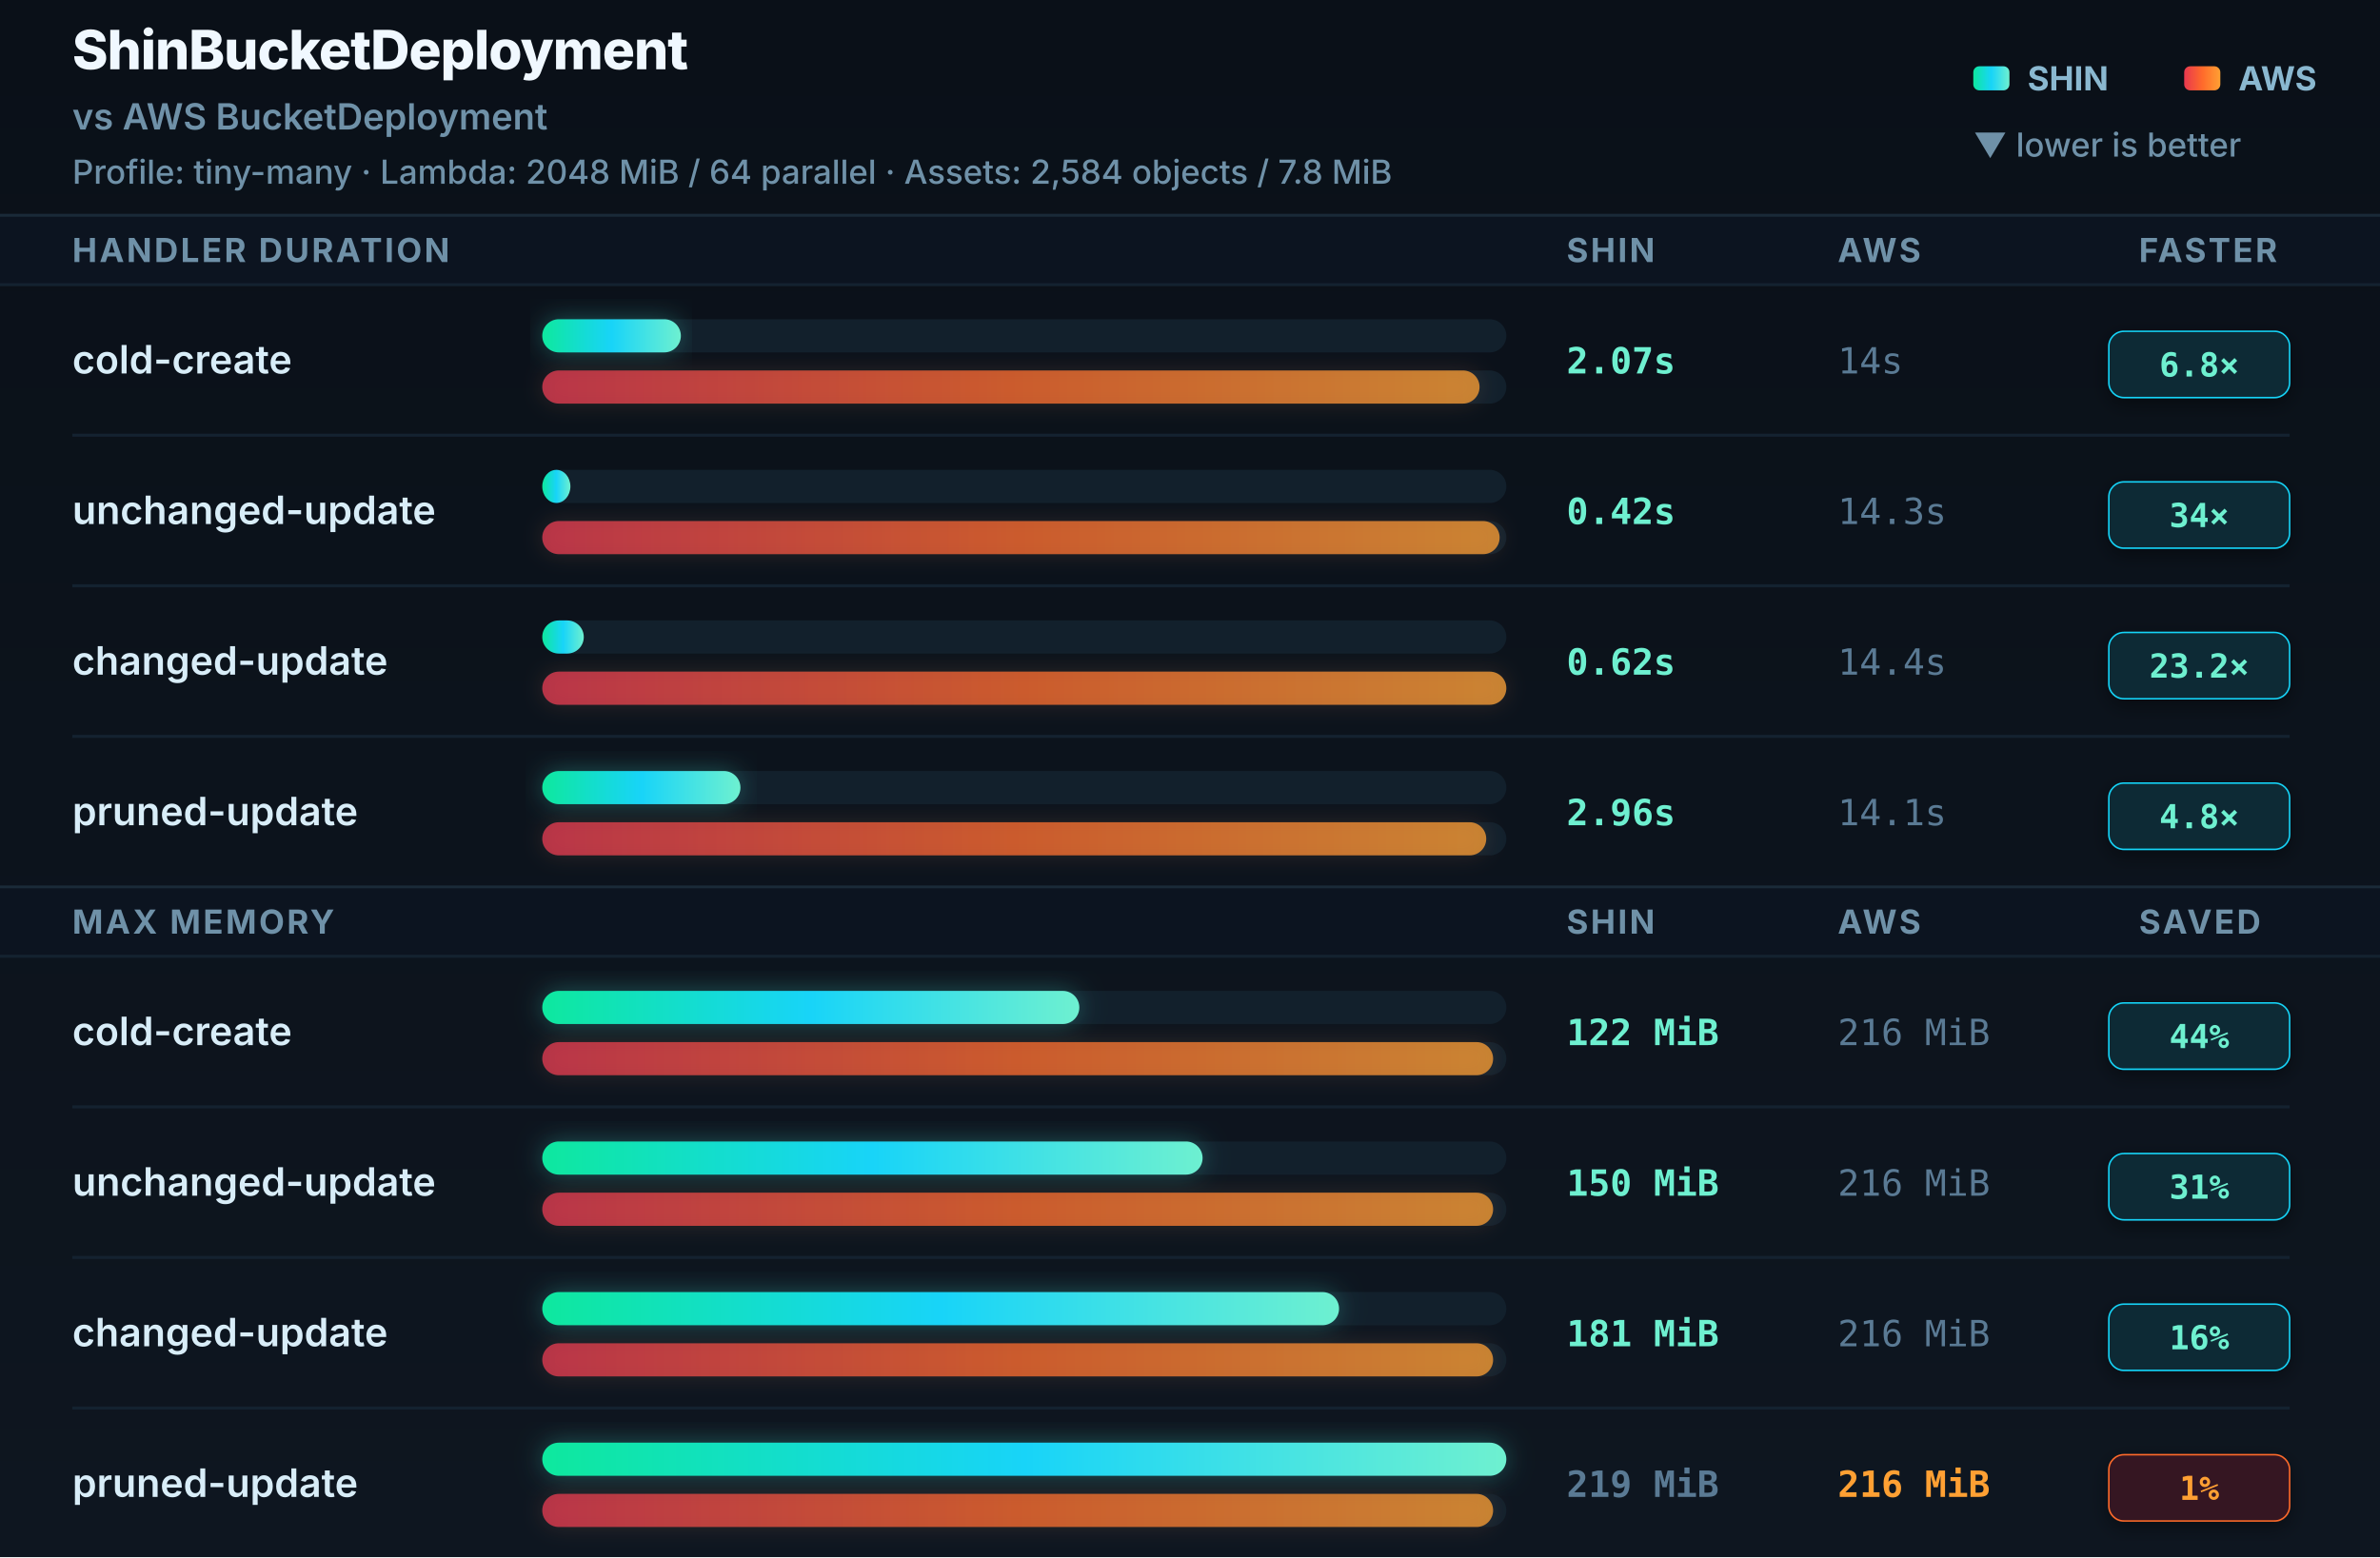
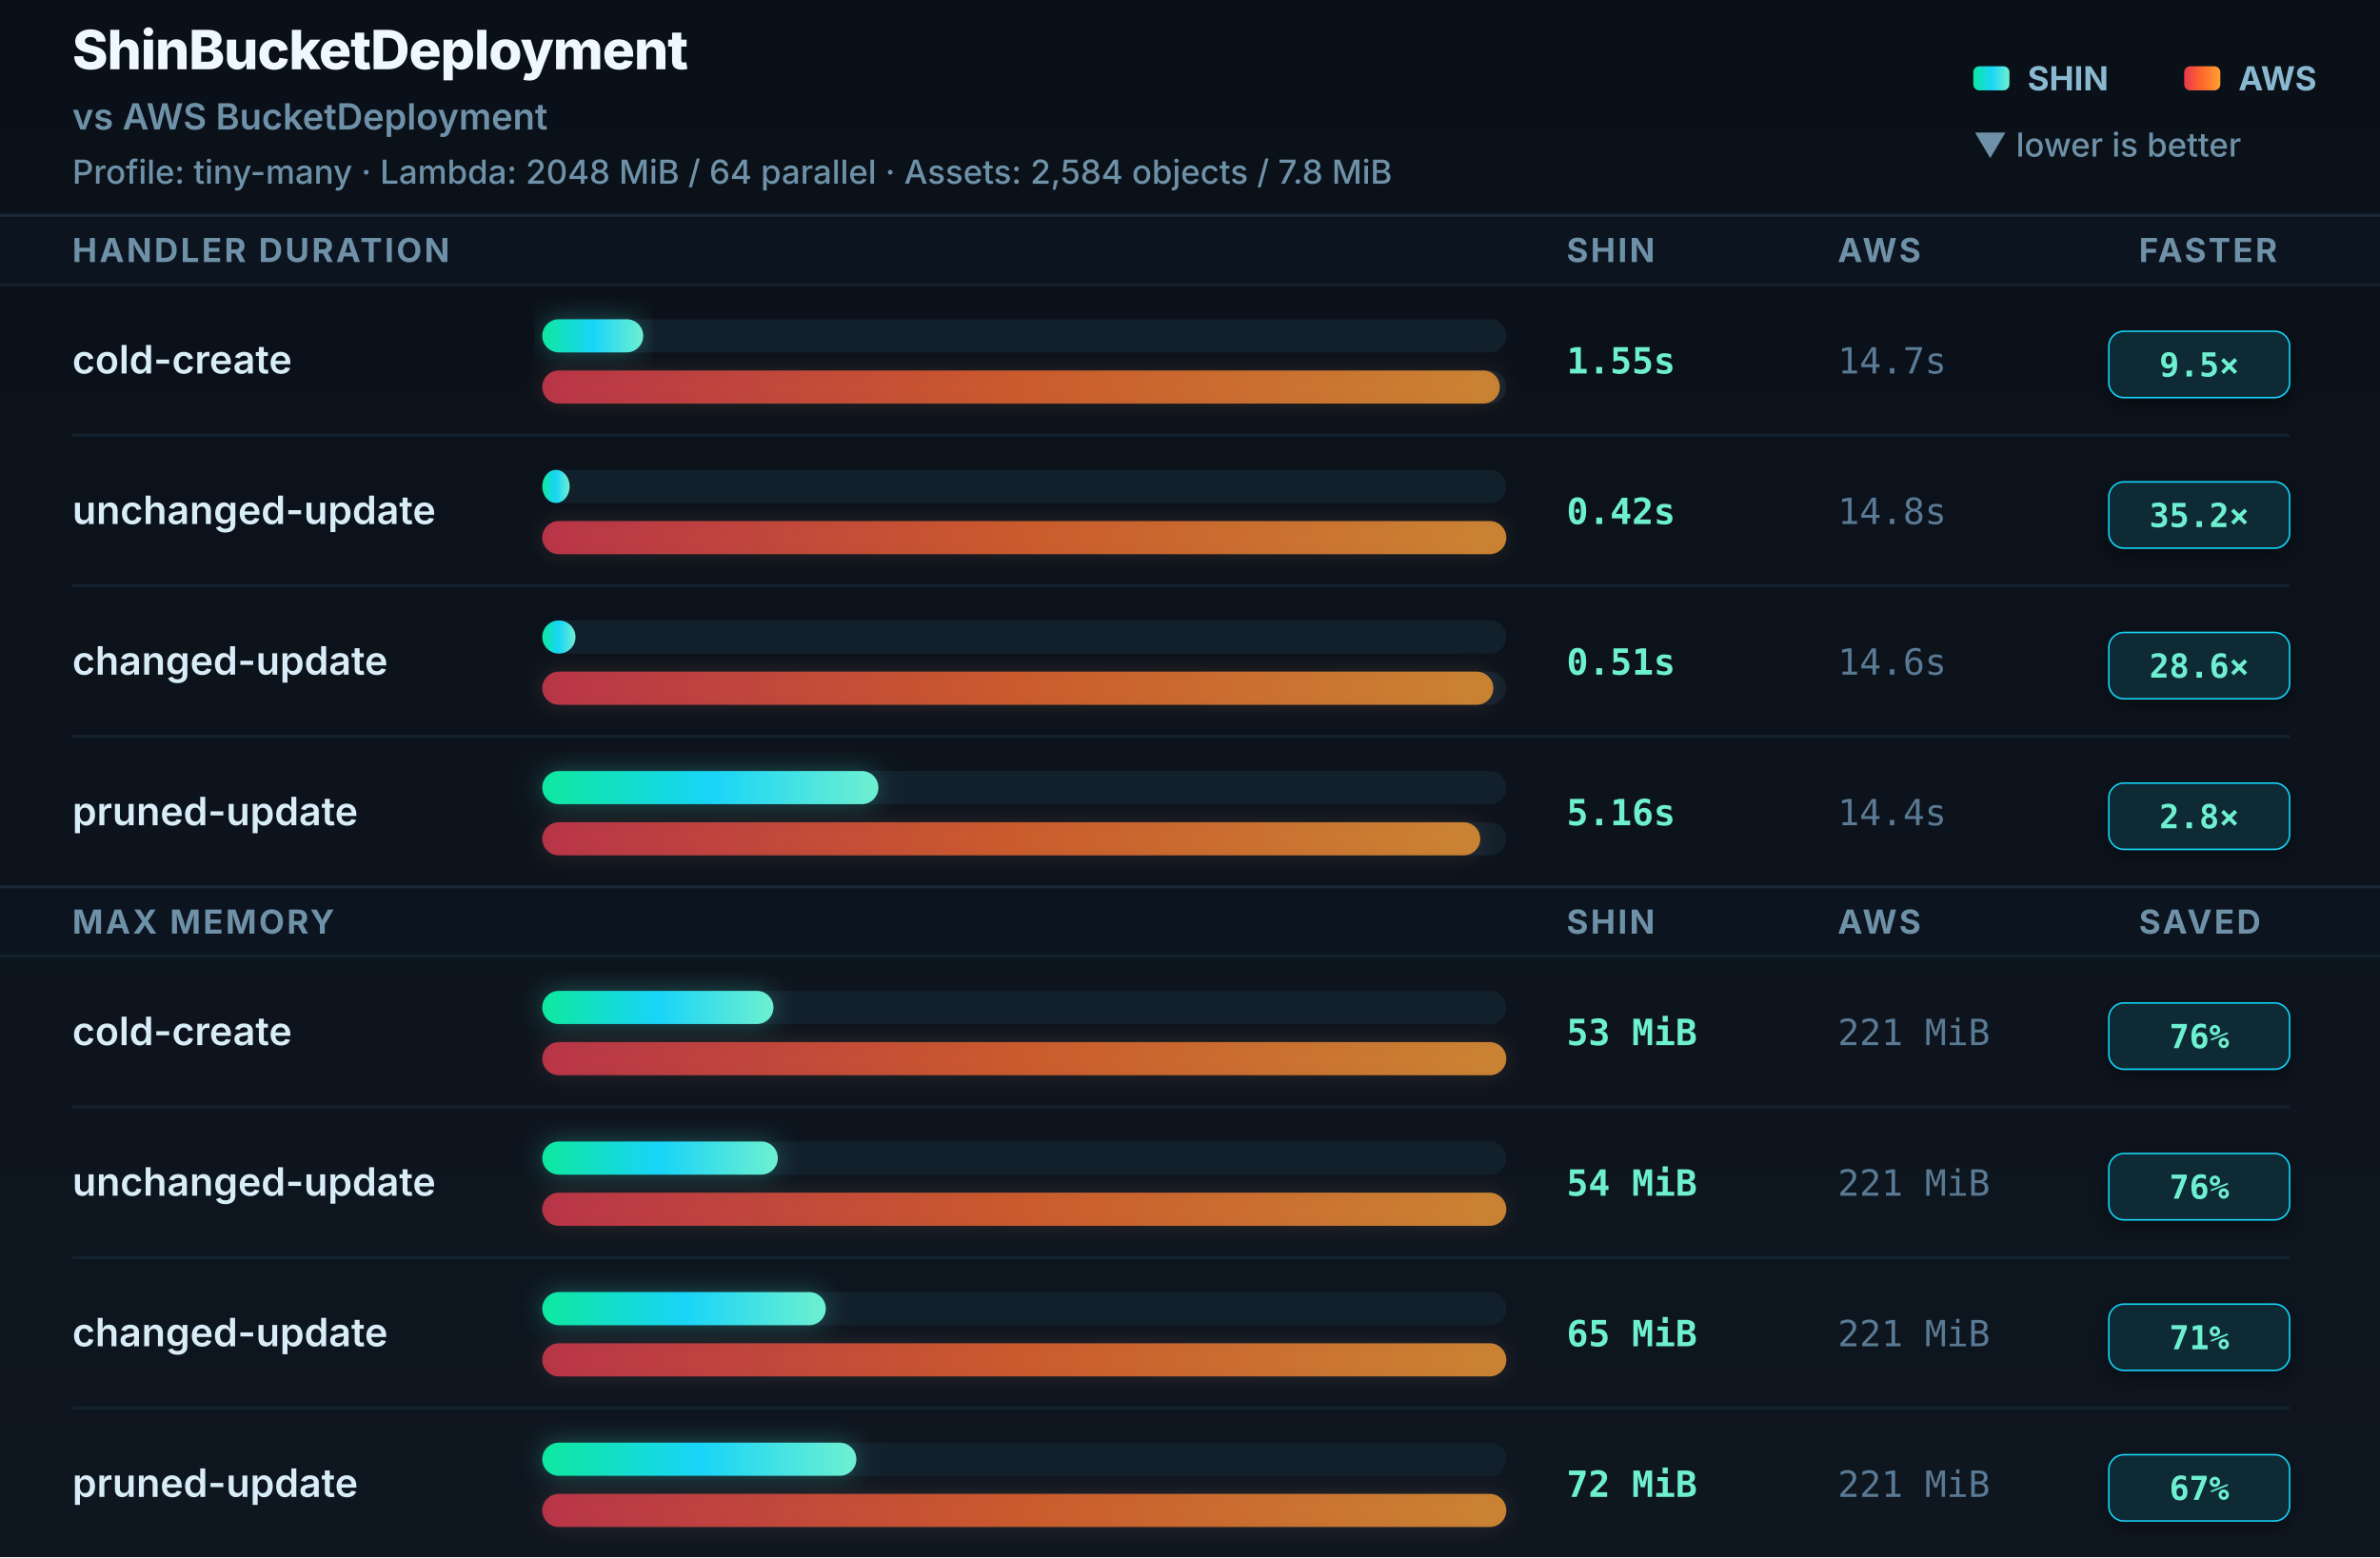
<svg xmlns="http://www.w3.org/2000/svg" width="790" height="517" viewBox="0 0 790 517" role="img" aria-labelledby="title desc">
  <defs>
    <linearGradient id="shin" x1="0" y1="0" x2="1" y2="0">
      <stop offset="0" stop-color="#0ee89e" />
      <stop offset="0.5" stop-color="#18d4f8" />
      <stop offset="1" stop-color="#6ef0d0" />
    </linearGradient>
    <linearGradient id="aws" x1="0" y1="0" x2="1" y2="0">
      <stop offset="0" stop-color="#e8384f" />
      <stop offset="0.5" stop-color="#ff6a2b" />
      <stop offset="1" stop-color="#ffa033" />
    </linearGradient>
    <linearGradient id="bgGrad" x1="0" y1="0" x2="0" y2="1">
      <stop offset="0" stop-color="#0a1018" />
      <stop offset="1" stop-color="#0e1620" />
    </linearGradient>
    <filter id="gS" x="-8%" y="-60%" width="116%" height="220%">
      <feGaussianBlur in="SourceGraphic" stdDeviation="4" />
      <feColorMatrix type="matrix" values="0 0 0 0 0.06 0 0 0 0 0.85 0 0 0 0 0.7 0 0 0 0.6 0" />
    </filter>
    <filter id="gA" x="-8%" y="-60%" width="116%" height="220%">
      <feGaussianBlur in="SourceGraphic" stdDeviation="3.5" />
      <feColorMatrix type="matrix" values="0 0 0 0 0.95 0 0 0 0 0.35 0 0 0 0 0.15 0 0 0 0.4 0" />
    </filter>
    <filter id="badgeShadow" x="-20%" y="-30%" width="140%" height="160%">
      <feDropShadow dx="0" dy="2" stdDeviation="3" flood-color="#000" flood-opacity="0.4" />
    </filter>
  </defs>
  <rect width="790" height="517" fill="url(#bgGrad)" />
  <text x="24" y="23" font-family="Inter, -apple-system, sans-serif" font-size="18" font-weight="800" fill="#f0f8ff" letter-spacing="-0.3">ShinBucketDeployment</text>
  <text x="24" y="43" font-family="Inter, -apple-system, sans-serif" font-size="12" font-weight="600" fill="#6f91a8">vs AWS BucketDeployment</text>
  <text x="24" y="61" font-family="Inter, -apple-system, sans-serif" font-size="11" font-weight="500" fill="#6f91a8">Profile: tiny-many · Lambda: 2048 MiB / 64 parallel · Assets: 2,584 objects / 7.8 MiB</text>
  <rect x="655" y="22" width="12" height="8" rx="2" fill="url(#shin)" />
  <text x="673" y="30" font-family="Inter, -apple-system, sans-serif" font-size="11" font-weight="700" fill="#8ab8d0">SHIN</text>
  <rect x="725" y="22" width="12" height="8" rx="2" fill="url(#aws)" />
  <text x="743" y="30" font-family="Inter, -apple-system, sans-serif" font-size="11" font-weight="700" fill="#8ab8d0">AWS</text>
  <text x="655" y="52" font-family="Inter, -apple-system, sans-serif" font-size="11" font-weight="500" fill="#6f91a8">▼ lower is better</text>
  <rect x="0" y="71" width="790" height="1" fill="#1a2a38" />
  <rect y="72" width="790" height="22" fill="#0c1420" />
  <text x="24" y="87" font-family="Inter, -apple-system, sans-serif" font-size="11" font-weight="700" fill="#6f91a8" letter-spacing="0.8">HANDLER DURATION</text>
  <text x="520" y="87" font-family="Inter, -apple-system, sans-serif" font-size="11" font-weight="700" fill="#6f91a8" letter-spacing="0.8">SHIN</text>
  <text x="610" y="87" font-family="Inter, -apple-system, sans-serif" font-size="11" font-weight="700" fill="#6f91a8" letter-spacing="0.8">AWS</text>
  <text x="710" y="87" font-family="Inter, -apple-system, sans-serif" font-size="11" font-weight="700" fill="#6f91a8" letter-spacing="0.8">FASTER</text>
  <rect x="0" y="94" width="790" height="1" fill="#142230" />
  <text x="24" y="124" font-family="Inter, -apple-system, sans-serif" font-size="13" font-weight="600" fill="#d8edf8">cold-create</text>
  <rect x="180" y="106" width="320" height="11" rx="5.5" fill="#12202c" />
-   <rect x="180" y="106" width="46" height="11" rx="5.5" fill="url(#shin)" filter="url(#gS)" opacity="0.5" />
-   <rect x="180" y="106" width="46" height="11" rx="5.5" fill="url(#shin)" />
+   <rect x="180" y="106" width="33.514" height="11" rx="5.5" fill="url(#shin)" filter="url(#gS)" opacity="0.5" />
+   <rect x="180" y="106" width="33.514" height="11" rx="5.5" fill="url(#shin)" />
  <rect x="180" y="123" width="320" height="11" rx="5.5" fill="#12202c" />
-   <rect x="180" y="123" width="311.111" height="11" rx="5.5" fill="url(#aws)" filter="url(#gA)" opacity="0.35" />
-   <rect x="180" y="123" width="311.111" height="11" rx="5.5" fill="url(#aws)" opacity="0.75" />
-   <text x="520" y="124" font-family="JetBrains Mono, monospace" font-size="12" font-weight="700" fill="#6ef0d0">2.07s</text>
-   <text x="610" y="124" font-family="JetBrains Mono, monospace" font-size="12" font-weight="400" fill="#5a7a94">14s</text>
+   <rect x="180" y="123" width="317.838" height="11" rx="5.5" fill="url(#aws)" filter="url(#gA)" opacity="0.35" />
+   <rect x="180" y="123" width="317.838" height="11" rx="5.5" fill="url(#aws)" opacity="0.75" />
+   <text x="520" y="124" font-family="JetBrains Mono, monospace" font-size="12" font-weight="700" fill="#6ef0d0">1.55s</text>
+   <text x="610" y="124" font-family="JetBrains Mono, monospace" font-size="12" font-weight="400" fill="#5a7a94">14.7s</text>
  <rect x="700" y="110" width="60" height="22" rx="5" fill="#082b35" stroke="#18d4f8" stroke-width="0.5" filter="url(#badgeShadow)" />
-   <text x="730" y="125" text-anchor="middle" font-family="JetBrains Mono, monospace" font-size="11" font-weight="800" fill="#6ef0d0">6.8×</text>
+   <text x="730" y="125" text-anchor="middle" font-family="JetBrains Mono, monospace" font-size="11" font-weight="800" fill="#6ef0d0">9.5×</text>
  <rect x="24" y="144" width="736" height="1" fill="#142230" />
  <text x="24" y="174" font-family="Inter, -apple-system, sans-serif" font-size="13" font-weight="600" fill="#d8edf8">unchanged-update</text>
  <rect x="180" y="156" width="320" height="11" rx="5.5" fill="#12202c" />
-   <rect x="180" y="156" width="9.333" height="11" rx="5.5" fill="url(#shin)" />
+   <rect x="180" y="156" width="9.081" height="11" rx="5.5" fill="url(#shin)" />
  <rect x="180" y="173" width="320" height="11" rx="5.5" fill="#12202c" />
-   <rect x="180" y="173" width="317.778" height="11" rx="5.5" fill="url(#aws)" filter="url(#gA)" opacity="0.35" />
-   <rect x="180" y="173" width="317.778" height="11" rx="5.5" fill="url(#aws)" opacity="0.75" />
+   <rect x="180" y="173" width="320" height="11" rx="5.5" fill="url(#aws)" filter="url(#gA)" opacity="0.35" />
+   <rect x="180" y="173" width="320" height="11" rx="5.5" fill="url(#aws)" opacity="0.75" />
  <text x="520" y="174" font-family="JetBrains Mono, monospace" font-size="12" font-weight="700" fill="#6ef0d0">0.42s</text>
-   <text x="610" y="174" font-family="JetBrains Mono, monospace" font-size="12" font-weight="400" fill="#5a7a94">14.3s</text>
+   <text x="610" y="174" font-family="JetBrains Mono, monospace" font-size="12" font-weight="400" fill="#5a7a94">14.8s</text>
  <rect x="700" y="160" width="60" height="22" rx="5" fill="#082b35" stroke="#18d4f8" stroke-width="0.5" filter="url(#badgeShadow)" />
-   <text x="730" y="175" text-anchor="middle" font-family="JetBrains Mono, monospace" font-size="11" font-weight="800" fill="#6ef0d0">34×</text>
+   <text x="730" y="175" text-anchor="middle" font-family="JetBrains Mono, monospace" font-size="11" font-weight="800" fill="#6ef0d0">35.2×</text>
  <rect x="24" y="194" width="736" height="1" fill="#142230" />
  <text x="24" y="224" font-family="Inter, -apple-system, sans-serif" font-size="13" font-weight="600" fill="#d8edf8">changed-update</text>
  <rect x="180" y="206" width="320" height="11" rx="5.5" fill="#12202c" />
-   <rect x="180" y="206" width="13.778" height="11" rx="5.5" fill="url(#shin)" />
+   <rect x="180" y="206" width="11.027" height="11" rx="5.5" fill="url(#shin)" />
  <rect x="180" y="223" width="320" height="11" rx="5.5" fill="#12202c" />
-   <rect x="180" y="223" width="320" height="11" rx="5.5" fill="url(#aws)" filter="url(#gA)" opacity="0.35" />
-   <rect x="180" y="223" width="320" height="11" rx="5.5" fill="url(#aws)" opacity="0.75" />
-   <text x="520" y="224" font-family="JetBrains Mono, monospace" font-size="12" font-weight="700" fill="#6ef0d0">0.62s</text>
-   <text x="610" y="224" font-family="JetBrains Mono, monospace" font-size="12" font-weight="400" fill="#5a7a94">14.4s</text>
+   <rect x="180" y="223" width="315.676" height="11" rx="5.5" fill="url(#aws)" filter="url(#gA)" opacity="0.35" />
+   <rect x="180" y="223" width="315.676" height="11" rx="5.5" fill="url(#aws)" opacity="0.75" />
+   <text x="520" y="224" font-family="JetBrains Mono, monospace" font-size="12" font-weight="700" fill="#6ef0d0">0.51s</text>
+   <text x="610" y="224" font-family="JetBrains Mono, monospace" font-size="12" font-weight="400" fill="#5a7a94">14.6s</text>
  <rect x="700" y="210" width="60" height="22" rx="5" fill="#082b35" stroke="#18d4f8" stroke-width="0.5" filter="url(#badgeShadow)" />
-   <text x="730" y="225" text-anchor="middle" font-family="JetBrains Mono, monospace" font-size="11" font-weight="800" fill="#6ef0d0">23.2×</text>
+   <text x="730" y="225" text-anchor="middle" font-family="JetBrains Mono, monospace" font-size="11" font-weight="800" fill="#6ef0d0">28.6×</text>
  <rect x="24" y="244" width="736" height="1" fill="#142230" />
  <text x="24" y="274" font-family="Inter, -apple-system, sans-serif" font-size="13" font-weight="600" fill="#d8edf8">pruned-update</text>
  <rect x="180" y="256" width="320" height="11" rx="5.5" fill="#12202c" />
-   <rect x="180" y="256" width="65.778" height="11" rx="5.5" fill="url(#shin)" filter="url(#gS)" opacity="0.5" />
-   <rect x="180" y="256" width="65.778" height="11" rx="5.5" fill="url(#shin)" />
+   <rect x="180" y="256" width="111.568" height="11" rx="5.5" fill="url(#shin)" filter="url(#gS)" opacity="0.5" />
+   <rect x="180" y="256" width="111.568" height="11" rx="5.5" fill="url(#shin)" />
  <rect x="180" y="273" width="320" height="11" rx="5.5" fill="#12202c" />
-   <rect x="180" y="273" width="313.333" height="11" rx="5.5" fill="url(#aws)" filter="url(#gA)" opacity="0.35" />
-   <rect x="180" y="273" width="313.333" height="11" rx="5.5" fill="url(#aws)" opacity="0.75" />
-   <text x="520" y="274" font-family="JetBrains Mono, monospace" font-size="12" font-weight="700" fill="#6ef0d0">2.96s</text>
-   <text x="610" y="274" font-family="JetBrains Mono, monospace" font-size="12" font-weight="400" fill="#5a7a94">14.1s</text>
+   <rect x="180" y="273" width="311.351" height="11" rx="5.5" fill="url(#aws)" filter="url(#gA)" opacity="0.35" />
+   <rect x="180" y="273" width="311.351" height="11" rx="5.5" fill="url(#aws)" opacity="0.75" />
+   <text x="520" y="274" font-family="JetBrains Mono, monospace" font-size="12" font-weight="700" fill="#6ef0d0">5.16s</text>
+   <text x="610" y="274" font-family="JetBrains Mono, monospace" font-size="12" font-weight="400" fill="#5a7a94">14.4s</text>
  <rect x="700" y="260" width="60" height="22" rx="5" fill="#082b35" stroke="#18d4f8" stroke-width="0.5" filter="url(#badgeShadow)" />
-   <text x="730" y="275" text-anchor="middle" font-family="JetBrains Mono, monospace" font-size="11" font-weight="800" fill="#6ef0d0">4.8×</text>
+   <text x="730" y="275" text-anchor="middle" font-family="JetBrains Mono, monospace" font-size="11" font-weight="800" fill="#6ef0d0">2.8×</text>
  <rect x="0" y="294" width="790" height="1" fill="#1a2a38" />
  <rect y="295" width="790" height="22" fill="#0c1420" />
  <text x="24" y="310" font-family="Inter, -apple-system, sans-serif" font-size="11" font-weight="700" fill="#6f91a8" letter-spacing="0.8">MAX MEMORY</text>
  <text x="520" y="310" font-family="Inter, -apple-system, sans-serif" font-size="11" font-weight="700" fill="#6f91a8" letter-spacing="0.8">SHIN</text>
  <text x="610" y="310" font-family="Inter, -apple-system, sans-serif" font-size="11" font-weight="700" fill="#6f91a8" letter-spacing="0.8">AWS</text>
  <text x="710" y="310" font-family="Inter, -apple-system, sans-serif" font-size="11" font-weight="700" fill="#6f91a8" letter-spacing="0.8">SAVED</text>
  <rect x="0" y="317" width="790" height="1" fill="#142230" />
  <text x="24" y="347" font-family="Inter, -apple-system, sans-serif" font-size="13" font-weight="600" fill="#d8edf8">cold-create</text>
  <rect x="180" y="329" width="320" height="11" rx="5.5" fill="#12202c" />
-   <rect x="180" y="329" width="178.265" height="11" rx="5.5" fill="url(#shin)" filter="url(#gS)" opacity="0.5" />
-   <rect x="180" y="329" width="178.265" height="11" rx="5.5" fill="url(#shin)" />
+   <rect x="180" y="329" width="76.742" height="11" rx="5.5" fill="url(#shin)" filter="url(#gS)" opacity="0.5" />
+   <rect x="180" y="329" width="76.742" height="11" rx="5.5" fill="url(#shin)" />
  <rect x="180" y="346" width="320" height="11" rx="5.5" fill="#12202c" />
-   <rect x="180" y="346" width="315.616" height="11" rx="5.5" fill="url(#aws)" filter="url(#gA)" opacity="0.35" />
-   <rect x="180" y="346" width="315.616" height="11" rx="5.5" fill="url(#aws)" opacity="0.75" />
-   <text x="520" y="347" font-family="JetBrains Mono, monospace" font-size="12" font-weight="700" fill="#6ef0d0">122 MiB</text>
-   <text x="610" y="347" font-family="JetBrains Mono, monospace" font-size="12" font-weight="400" fill="#5a7a94">216 MiB</text>
+   <rect x="180" y="346" width="320" height="11" rx="5.5" fill="url(#aws)" filter="url(#gA)" opacity="0.35" />
+   <rect x="180" y="346" width="320" height="11" rx="5.5" fill="url(#aws)" opacity="0.75" />
+   <text x="520" y="347" font-family="JetBrains Mono, monospace" font-size="12" font-weight="700" fill="#6ef0d0">53 MiB</text>
+   <text x="610" y="347" font-family="JetBrains Mono, monospace" font-size="12" font-weight="400" fill="#5a7a94">221 MiB</text>
  <rect x="700" y="333" width="60" height="22" rx="5" fill="#082b35" stroke="#18d4f8" stroke-width="0.5" filter="url(#badgeShadow)" />
-   <text x="730" y="348" text-anchor="middle" font-family="JetBrains Mono, monospace" font-size="11" font-weight="800" fill="#6ef0d0">44%</text>
+   <text x="730" y="348" text-anchor="middle" font-family="JetBrains Mono, monospace" font-size="11" font-weight="800" fill="#6ef0d0">76%</text>
  <rect x="24" y="367" width="736" height="1" fill="#142230" />
  <text x="24" y="397" font-family="Inter, -apple-system, sans-serif" font-size="13" font-weight="600" fill="#d8edf8">unchanged-update</text>
  <rect x="180" y="379" width="320" height="11" rx="5.5" fill="#12202c" />
-   <rect x="180" y="379" width="219.178" height="11" rx="5.5" fill="url(#shin)" filter="url(#gS)" opacity="0.5" />
-   <rect x="180" y="379" width="219.178" height="11" rx="5.5" fill="url(#shin)" />
+   <rect x="180" y="379" width="78.19" height="11" rx="5.5" fill="url(#shin)" filter="url(#gS)" opacity="0.5" />
+   <rect x="180" y="379" width="78.19" height="11" rx="5.5" fill="url(#shin)" />
  <rect x="180" y="396" width="320" height="11" rx="5.5" fill="#12202c" />
-   <rect x="180" y="396" width="315.616" height="11" rx="5.5" fill="url(#aws)" filter="url(#gA)" opacity="0.35" />
-   <rect x="180" y="396" width="315.616" height="11" rx="5.5" fill="url(#aws)" opacity="0.75" />
-   <text x="520" y="397" font-family="JetBrains Mono, monospace" font-size="12" font-weight="700" fill="#6ef0d0">150 MiB</text>
-   <text x="610" y="397" font-family="JetBrains Mono, monospace" font-size="12" font-weight="400" fill="#5a7a94">216 MiB</text>
+   <rect x="180" y="396" width="320" height="11" rx="5.5" fill="url(#aws)" filter="url(#gA)" opacity="0.35" />
+   <rect x="180" y="396" width="320" height="11" rx="5.5" fill="url(#aws)" opacity="0.75" />
+   <text x="520" y="397" font-family="JetBrains Mono, monospace" font-size="12" font-weight="700" fill="#6ef0d0">54 MiB</text>
+   <text x="610" y="397" font-family="JetBrains Mono, monospace" font-size="12" font-weight="400" fill="#5a7a94">221 MiB</text>
  <rect x="700" y="383" width="60" height="22" rx="5" fill="#082b35" stroke="#18d4f8" stroke-width="0.5" filter="url(#badgeShadow)" />
-   <text x="730" y="398" text-anchor="middle" font-family="JetBrains Mono, monospace" font-size="11" font-weight="800" fill="#6ef0d0">31%</text>
+   <text x="730" y="398" text-anchor="middle" font-family="JetBrains Mono, monospace" font-size="11" font-weight="800" fill="#6ef0d0">76%</text>
  <rect x="24" y="417" width="736" height="1" fill="#142230" />
  <text x="24" y="447" font-family="Inter, -apple-system, sans-serif" font-size="13" font-weight="600" fill="#d8edf8">changed-update</text>
  <rect x="180" y="429" width="320" height="11" rx="5.5" fill="#12202c" />
-   <rect x="180" y="429" width="264.475" height="11" rx="5.5" fill="url(#shin)" filter="url(#gS)" opacity="0.5" />
-   <rect x="180" y="429" width="264.475" height="11" rx="5.5" fill="url(#shin)" />
+   <rect x="180" y="429" width="94.118" height="11" rx="5.5" fill="url(#shin)" filter="url(#gS)" opacity="0.5" />
+   <rect x="180" y="429" width="94.118" height="11" rx="5.5" fill="url(#shin)" />
  <rect x="180" y="446" width="320" height="11" rx="5.5" fill="#12202c" />
-   <rect x="180" y="446" width="315.616" height="11" rx="5.5" fill="url(#aws)" filter="url(#gA)" opacity="0.35" />
-   <rect x="180" y="446" width="315.616" height="11" rx="5.5" fill="url(#aws)" opacity="0.75" />
-   <text x="520" y="447" font-family="JetBrains Mono, monospace" font-size="12" font-weight="700" fill="#6ef0d0">181 MiB</text>
-   <text x="610" y="447" font-family="JetBrains Mono, monospace" font-size="12" font-weight="400" fill="#5a7a94">216 MiB</text>
+   <rect x="180" y="446" width="320" height="11" rx="5.5" fill="url(#aws)" filter="url(#gA)" opacity="0.35" />
+   <rect x="180" y="446" width="320" height="11" rx="5.5" fill="url(#aws)" opacity="0.75" />
+   <text x="520" y="447" font-family="JetBrains Mono, monospace" font-size="12" font-weight="700" fill="#6ef0d0">65 MiB</text>
+   <text x="610" y="447" font-family="JetBrains Mono, monospace" font-size="12" font-weight="400" fill="#5a7a94">221 MiB</text>
  <rect x="700" y="433" width="60" height="22" rx="5" fill="#082b35" stroke="#18d4f8" stroke-width="0.5" filter="url(#badgeShadow)" />
-   <text x="730" y="448" text-anchor="middle" font-family="JetBrains Mono, monospace" font-size="11" font-weight="800" fill="#6ef0d0">16%</text>
+   <text x="730" y="448" text-anchor="middle" font-family="JetBrains Mono, monospace" font-size="11" font-weight="800" fill="#6ef0d0">71%</text>
  <rect x="24" y="467" width="736" height="1" fill="#142230" />
  <text x="24" y="497" font-family="Inter, -apple-system, sans-serif" font-size="13" font-weight="600" fill="#d8edf8">pruned-update</text>
  <rect x="180" y="479" width="320" height="11" rx="5.5" fill="#12202c" />
-   <rect x="180" y="479" width="320" height="11" rx="5.5" fill="url(#shin)" filter="url(#gS)" opacity="0.5" />
-   <rect x="180" y="479" width="320" height="11" rx="5.5" fill="url(#shin)" />
+   <rect x="180" y="479" width="104.253" height="11" rx="5.5" fill="url(#shin)" filter="url(#gS)" opacity="0.5" />
+   <rect x="180" y="479" width="104.253" height="11" rx="5.5" fill="url(#shin)" />
  <rect x="180" y="496" width="320" height="11" rx="5.5" fill="#12202c" />
-   <rect x="180" y="496" width="315.616" height="11" rx="5.5" fill="url(#aws)" filter="url(#gA)" opacity="0.35" />
-   <rect x="180" y="496" width="315.616" height="11" rx="5.5" fill="url(#aws)" opacity="0.75" />
-   <text x="520" y="497" font-family="JetBrains Mono, monospace" font-size="12" font-weight="700" fill="#5a7a94">219 MiB</text>
-   <text x="610" y="497" font-family="JetBrains Mono, monospace" font-size="12" font-weight="700" fill="#ffa033">216 MiB</text>
-   <rect x="700" y="483" width="60" height="22" rx="5" fill="#341821" stroke="#ff6a2b" stroke-width="0.5" filter="url(#badgeShadow)" />
-   <text x="730" y="498" text-anchor="middle" font-family="JetBrains Mono, monospace" font-size="11" font-weight="800" fill="#ffa033">1%</text>
+   <rect x="180" y="496" width="320" height="11" rx="5.5" fill="url(#aws)" filter="url(#gA)" opacity="0.35" />
+   <rect x="180" y="496" width="320" height="11" rx="5.5" fill="url(#aws)" opacity="0.75" />
+   <text x="520" y="497" font-family="JetBrains Mono, monospace" font-size="12" font-weight="700" fill="#6ef0d0">72 MiB</text>
+   <text x="610" y="497" font-family="JetBrains Mono, monospace" font-size="12" font-weight="400" fill="#5a7a94">221 MiB</text>
+   <rect x="700" y="483" width="60" height="22" rx="5" fill="#082b35" stroke="#18d4f8" stroke-width="0.5" filter="url(#badgeShadow)" />
+   <text x="730" y="498" text-anchor="middle" font-family="JetBrains Mono, monospace" font-size="11" font-weight="800" fill="#6ef0d0">67%</text>
</svg>
